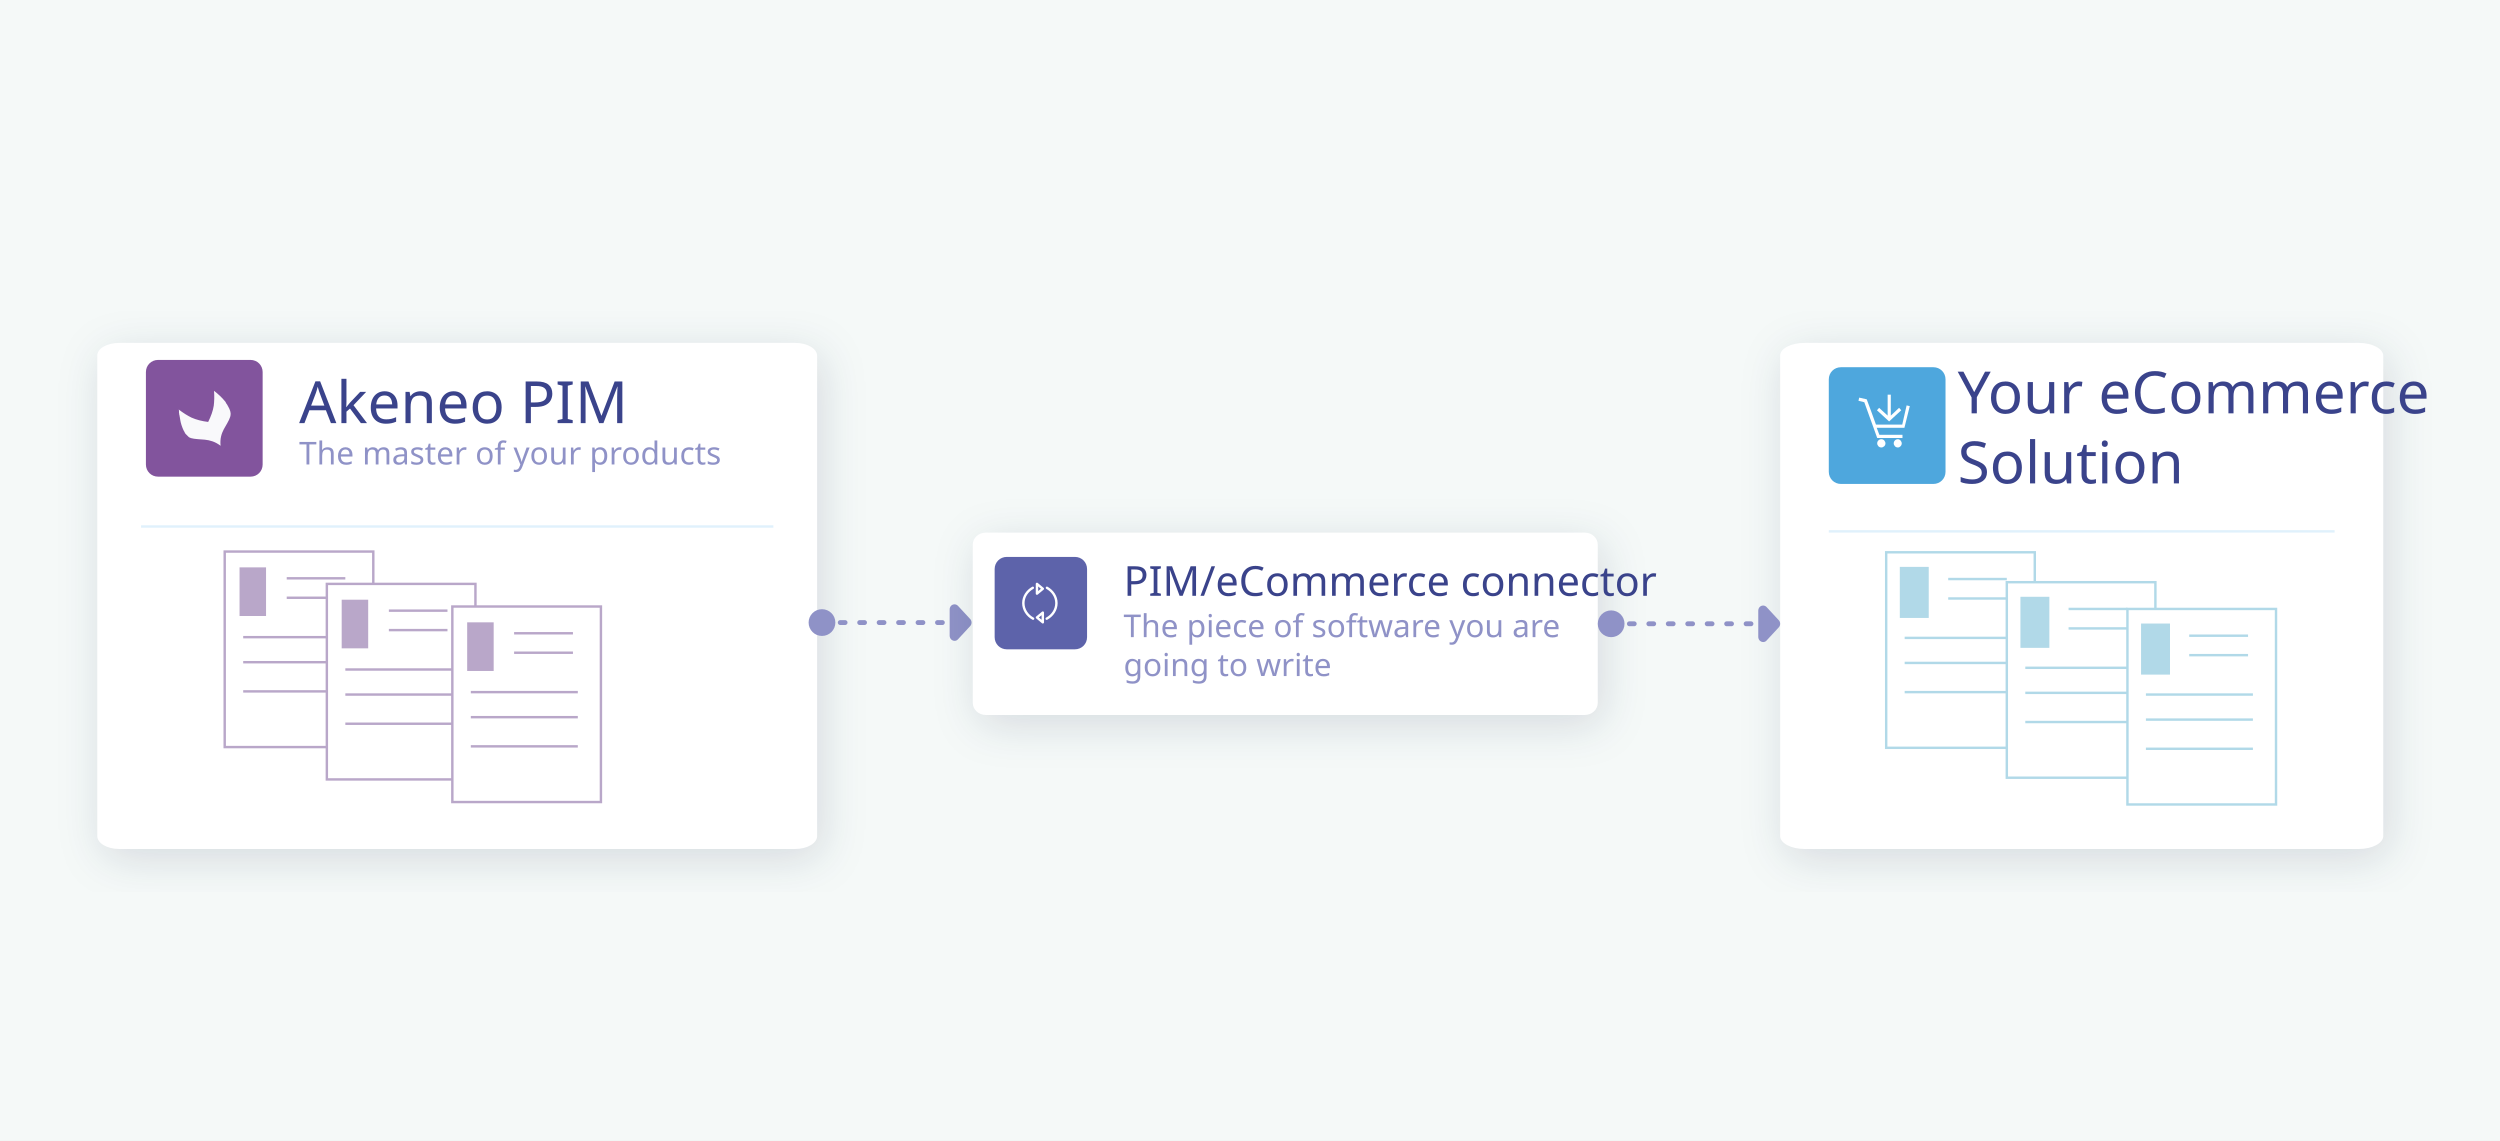
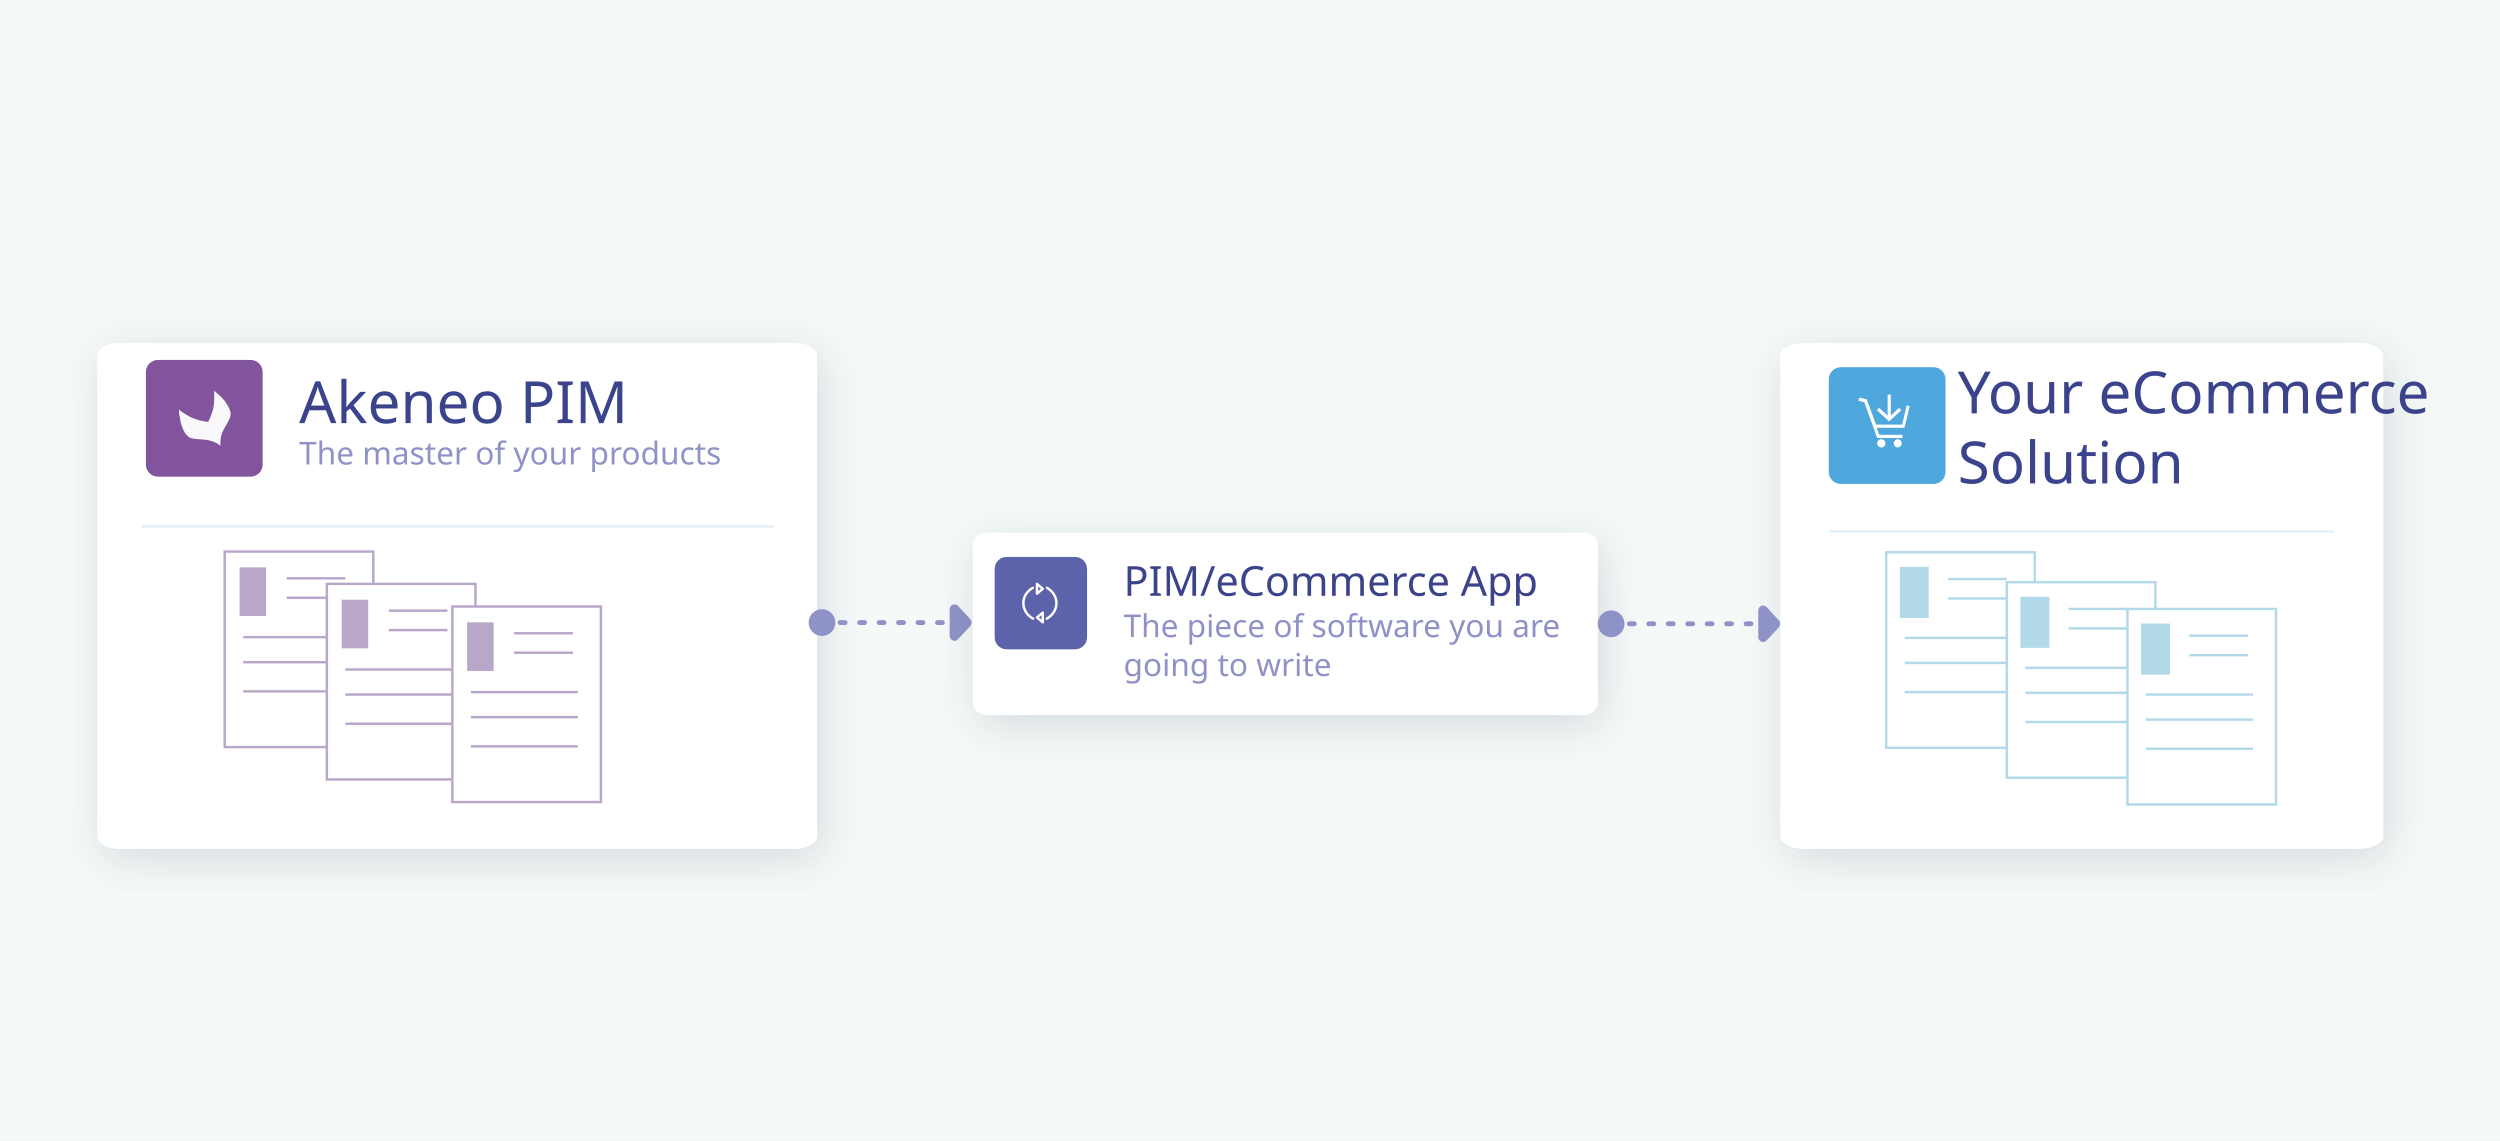
<svg xmlns="http://www.w3.org/2000/svg" version="1.1" id="Calque_1" x="0px" y="0px" viewBox="0 0 1028 469" style="enable-background:new 0 0 1028 469;" xml:space="preserve">
  <style type="text/css">
	.st0{fill-rule:evenodd;clip-rule:evenodd;fill:#F5F9F8;}
	.st1{filter:url(#d);}
	.st2{fill-rule:evenodd;clip-rule:evenodd;}
	.st3{fill-rule:evenodd;clip-rule:evenodd;fill:#FFFFFF;}
	.st4{fill-rule:evenodd;clip-rule:evenodd;fill:#4EA7DD;}
	.st5{fill-rule:evenodd;clip-rule:evenodd;fill:#E0F1FC;}
	.st6{enable-background:new    ;}
	.st7{fill:#3A438B;}
	.st8{font-family:'Lato-Italic';}
	.st9{font-size:24px;}
	.st10{fill-rule:evenodd;clip-rule:evenodd;fill:#8F92C7;}
	.st11{filter:url(#i);}
	.st12{fill-rule:evenodd;clip-rule:evenodd;fill:#5D63AA;}
	.st13{fill:none;stroke:#FFFFFF;stroke-linecap:round;stroke-linejoin:round;}
	.st14{fill:#8F92C7;}
	.st15{font-size:13px;}
	.st16{font-size:17px;}
	.st17{fill:none;stroke:#8F92C7;stroke-width:2;stroke-linecap:round;stroke-linejoin:round;stroke-dasharray:2,6;}
	.st18{filter:url(#k);}
	.st19{fill-rule:evenodd;clip-rule:evenodd;fill:#82549D;}
	.st20{fill-rule:evenodd;clip-rule:evenodd;fill:#F9F9FB;}
	.st21{fill:#FFFFFF;}
	.st22{fill-rule:evenodd;clip-rule:evenodd;fill:#FFFFFF;stroke:#B9A7C9;stroke-miterlimit:10;}
	.st23{fill-rule:evenodd;clip-rule:evenodd;fill:#B9A7C9;stroke:#FFFFFF;stroke-miterlimit:10;}
	.st24{fill:#FFFFFF;stroke:#B9A7C9;stroke-miterlimit:10;}
	.st25{fill:none;stroke:#B9A7C9;stroke-miterlimit:10;}
	.st26{fill-rule:evenodd;clip-rule:evenodd;fill:#FFFFFF;stroke:#B1D9E8;stroke-miterlimit:10;}
	.st27{fill-rule:evenodd;clip-rule:evenodd;fill:#B1D9E8;}
	.st28{fill:none;stroke:#B1D9E8;stroke-miterlimit:10;}
</style>
  <filter filterUnits="objectBoundingBox" height="114.7%" id="k" width="117.7%" x="-8.2%" y="-6.3%">
    <feOffset dx="2" dy="4" in="SourceAlpha" result="shadowOffsetOuter1" />
    <feGaussianBlur in="shadowOffsetOuter1" result="shadowBlurOuter1" stdDeviation="9" />
    <feColorMatrix in="shadowBlurOuter1" values="0 0 0 0 0.035 0 0 0 0 0.118 0 0 0 0 0.259 0 0 0 0.14 0">
		</feColorMatrix>
  </filter>
  <filter filterUnits="objectBoundingBox" height="177.3%" id="i" width="124.5%" x="-11.4%" y="-33.3%">
    <feOffset dx="2" dy="4" in="SourceAlpha" result="shadowOffsetOuter1" />
    <feGaussianBlur in="shadowOffsetOuter1" result="shadowBlurOuter1" stdDeviation="9" />
    <feColorMatrix in="shadowBlurOuter1" values="0 0 0 0 0.035 0 0 0 0 0.118 0 0 0 0 0.259 0 0 0 0.14 0">
		</feColorMatrix>
  </filter>
  <filter filterUnits="objectBoundingBox" height="114.7%" id="d" width="123.4%" x="-10.9%" y="-6.3%">
    <feOffset dx="2" dy="4" in="SourceAlpha" result="shadowOffsetOuter1" />
    <feGaussianBlur in="shadowOffsetOuter1" result="shadowBlurOuter1" stdDeviation="9" />
    <feColorMatrix in="shadowBlurOuter1" values="0 0 0 0 0.035 0 0 0 0 0.118 0 0 0 0 0.259 0 0 0 0.14 0">
		</feColorMatrix>
  </filter>
  <path class="st0" d="M0,0h1028v469H0V0z" />
  <g transform="translate(43 34)">
    <g class="st1">
      <path id="e_2_" class="st2" d="M699,107h228c5.5,0,10,2.4,10,5.3v197.5c0,2.9-4.5,5.3-10,5.3H699c-5.5,0-10-2.4-10-5.3V112.2    C689,109.3,693.5,107,699,107z" />
    </g>
    <g>
      <path id="e_1_" class="st3" d="M699,107h228c5.5,0,10,2.4,10,5.3v197.5c0,2.9-4.5,5.3-10,5.3H699c-5.5,0-10-2.4-10-5.3V112.2    C689,109.3,693.5,107,699,107z" />
    </g>
  </g>
  <path class="st4" d="M757,151h38c2.8,0,5,2.2,5,5v38c0,2.8-2.2,5-5,5h-38c-2.8,0-5-2.2-5-5v-38C752,153.2,754.2,151,757,151z" />
  <path class="st5" d="M752,218h208v1H752V218z" />
  <text transform="matrix(1 0 0 1 805.0012 169.9688)" class="st6">
    <tspan x="0" y="0" class="st7 st8 st9">Your eCommerce</tspan>
    <tspan x="0" y="28.8" class="st7 st8 st9">Solution</tspan>
  </text>
  <path class="st10" d="M390.5,261.4v-10.8c0-1.2,0.9-2.1,2-2.1c0.5,0,1,0.2,1.4,0.6l5,5.4c0.8,0.8,0.8,2.2,0,3l-5,5.4  c-0.7,0.8-1.9,0.8-2.7,0.1c0,0-0.1-0.1-0.1-0.1C390.7,262.5,390.5,261.9,390.5,261.4L390.5,261.4z" />
  <g transform="translate(347 219)">
    <g class="st11">
      <path id="j_2_" class="st2" d="M58.4,0h246.2c3,0,5.4,2.2,5.4,5v65c0,2.8-2.4,5-5.4,5H58.4c-3,0-5.4-2.2-5.4-5V5    C53,2.2,55.4,0,58.4,0z" />
    </g>
    <g>
      <path id="j_1_" class="st3" d="M58.4,0h246.2c3,0,5.4,2.2,5.4,5v65c0,2.8-2.4,5-5.4,5H58.4c-3,0-5.4-2.2-5.4-5V5    C53,2.2,55.4,0,58.4,0z" />
    </g>
  </g>
  <g transform="translate(357 229)">
    <path class="st12" d="M57,0h28c2.8,0,5,2.2,5,5v28c0,2.8-2.2,5-5,5H57c-2.8,0-5-2.2-5-5V5C52,2.2,54.2,0,57,0z" />
    <path class="st13" d="M67.7,12.7c-2.3,1.3-3.9,3.6-3.9,6.3c0,2.7,1.6,5.1,4,6.4 M69.4,24.9l2.4,2v-4L69.4,24.9L69.4,24.9z    M73.5,12.7c2.3,1.3,3.9,3.6,3.9,6.3c0,2.7-1.6,5.1-4,6.4 M71.8,13.1l-2.4,2v-4L71.8,13.1z" />
  </g>
  <text transform="matrix(1 0 0 1 462 262)" class="st14 st8 st15">The piece of software you are </text>
  <text transform="matrix(1 0 0 1 462 278)" class="st14 st8 st15">going to write</text>
-   <text transform="matrix(1 0 0 1 462 245)" class="st7 st8 st16">PIM/eCommerce connector</text>
+   <text transform="matrix(1 0 0 1 462 245)" class="st7 st8 st16">PIM/eCommerce App</text>
  <g>
    <path class="st17" d="M662,256.5h65" />
    <circle class="st10" cx="662.5" cy="256.5" r="5.5" />
    <path class="st10" d="M723,261.9v-10.8c0-1.2,0.9-2.1,2-2.1c0.5,0,1,0.2,1.4,0.6l5,5.4c0.8,0.8,0.8,2.2,0,3l-5,5.4   c-0.7,0.8-1.9,0.8-2.7,0.1c0,0-0.1-0.1-0.1-0.1C723.2,263,723,262.4,723,261.9L723,261.9z" />
  </g>
  <g transform="translate(654 34)">
    <g class="st18">
      <path id="l_2_" class="st2" d="M-605,107h278c5,0,9,2.4,9,5.3v197.5c0,2.9-4,5.3-9,5.3h-278c-5,0-9-2.4-9-5.3V112.2    C-614,109.3-610,107-605,107z" />
    </g>
    <g>
      <path id="l_1_" class="st3" d="M-605,107h278c5,0,9,2.4,9,5.3v197.5c0,2.9-4,5.3-9,5.3h-278c-5,0-9-2.4-9-5.3V112.2    C-614,109.3-610,107-605,107z" />
    </g>
  </g>
  <g transform="translate(674 54)">
    <path class="st19" d="M-609,94h38c2.8,0,5,2.2,5,5v38c0,2.8-2.2,5-5,5h-38c-2.8,0-5-2.2-5-5V99C-614,96.2-611.8,94-609,94z" />
    <path class="st20" d="M-579.3,117.3c0-0.1,0-0.1,0-0.2c0-0.1,0.1-0.2,0.1-0.3c0.2-1.1-0.2-2.3-1-3.7c-0.1-0.1-0.2-0.2-0.2-0.4   c-0.1-0.2-0.3-0.4-0.4-0.6c0,0,0,0-0.1-0.1c0-0.1-0.1-0.1-0.1-0.2c0-0.1-0.1-0.1-0.1-0.2c0-0.1-0.1-0.1-0.1-0.2   c-0.1-0.1-0.1-0.1-0.1-0.2c0,0-0.1-0.1-0.1-0.1c-1.3-1.6-2.9-3.1-4.6-4.4c0.2,2.2,0.1,4.4-0.1,6.1c-0.3,2.1-1.2,4.5-2.3,6.7   c-2.5-0.3-4.9-0.9-6.9-1.8c-1.6-0.8-3.4-1.9-5.2-3.3l0.1,0.5c0,0.1,0,0.1,0,0.2c0,0.1,0,0.3,0,0.4c0,0.1,0,0.1,0,0.2   c0,0.1,0,0.3,0.1,0.4c0,0.1,0,0.1,0,0.2c0,0.2,0,0.3,0.1,0.5c0,0.2,0.1,0.4,0.1,0.6c0,0.2,0.1,0.4,0.1,0.5c0,0,0,0.1,0,0.1   c0,0.2,0.1,0.3,0.1,0.5c0,0,0,0.1,0,0.1c0.1,0.7,0.3,1.4,0.5,2.1c0.3,0.9,0.6,1.7,0.9,2.3c0.1,0.1,0.1,0.2,0.2,0.3   c0.1,0.1,0.1,0.2,0.1,0.3c0.1,0.1,0.1,0.2,0.2,0.3c0.1,0.1,0.2,0.2,0.2,0.4c0,0.1,0,0.1,0.1,0.1c0.1,0.1,0.2,0.2,0.3,0.3   c0.1,0.1,0.1,0.1,0.2,0.2l0.1,0.1c0,0,0.1,0.1,0.1,0.1l0.1,0.1c0,0,0.1,0.1,0.1,0.1c0,0,0.1,0.1,0.1,0.1c0,0,0.1,0.1,0.1,0.1   c0,0,0.1,0,0.1,0.1c0,0,0.1,0.1,0.1,0.1c0,0,0.1,0,0.1,0.1c0.1,0,0.1,0.1,0.2,0.1c0,0,0.1,0,0.1,0c0.1,0,0.2,0.1,0.2,0.1   c0.1,0,0.1,0,0.1,0.1c3.9,1.1,7.8-0.3,12.4,3.2C-583.9,123.4-580.5,121.1-579.3,117.3L-579.3,117.3z" />
  </g>
  <path class="st5" d="M58,216H318v1H58V216z" />
  <text transform="matrix(1 0 0 1 123 191)" class="st14 st8 st15">The master of your products</text>
  <text transform="matrix(1 0 0 1 123 174)" class="st7 st8 st9">Akeneo PIM</text>
  <g>
    <path class="st21" d="M783.1,175.9h-11.4l1.1,2.9h9.5v1.3h-10.4l-1.5-4.2h0l-3.8-10.5l-2.4-0.6l0.3-1.3l3.1,0.7l1.7,4.6l0,0   l2.1,5.8h10.8l1.8-7.9l1.3,0.3L783.1,175.9z M776.8,173.3l-5-4.6l0.9-1l3.5,3.2v-8.6h1.3v8.6l3.4-3.2l0.9,1L776.8,173.3z    M772.4,181.1c-0.3,0.3-0.5,0.7-0.5,1.2c0,0.5,0.2,0.8,0.5,1.2c0.3,0.3,0.7,0.5,1.2,0.5c0.5,0,0.8-0.2,1.2-0.5   c0.3-0.3,0.5-0.7,0.5-1.2c0-0.4-0.2-0.8-0.5-1.2c-0.3-0.3-0.7-0.5-1.2-0.5C773.1,180.6,772.7,180.8,772.4,181.1z M779.2,181.1   c-0.3,0.3-0.5,0.7-0.5,1.2c0,0.5,0.2,0.8,0.5,1.2c0.3,0.3,0.7,0.5,1.2,0.5c0.5,0,0.8-0.2,1.1-0.5c0.3-0.3,0.5-0.7,0.5-1.2   c0-0.4-0.2-0.8-0.5-1.2c-0.3-0.3-0.7-0.5-1.1-0.5C779.9,180.6,779.5,180.8,779.2,181.1z" />
  </g>
  <path class="st17" d="M337.5,256h51" />
  <circle class="st10" cx="338" cy="256" r="5.5" />
  <g>
    <rect x="92.4" y="226.8" class="st22" width="61.1" height="80.4" />
    <rect x="98" y="232.8" class="st23" width="11.9" height="21" />
    <line class="st24" x1="117.9" y1="237.8" x2="142" y2="237.8" />
    <line class="st24" x1="117.9" y1="245.8" x2="142" y2="245.8" />
    <line class="st25" x1="100" y1="262" x2="144" y2="262" />
    <line class="st25" x1="100" y1="272.3" x2="144" y2="272.3" />
    <line class="st25" x1="100" y1="284.3" x2="144" y2="284.3" />
  </g>
  <g>
    <rect x="134.4" y="240.1" class="st22" width="61.1" height="80.4" />
    <rect x="140" y="246.1" class="st23" width="11.9" height="21" />
    <line class="st24" x1="159.9" y1="251.1" x2="184" y2="251.1" />
    <line class="st24" x1="159.9" y1="259.1" x2="184" y2="259.1" />
    <line class="st25" x1="142" y1="275.3" x2="186" y2="275.3" />
    <line class="st25" x1="142" y1="285.6" x2="186" y2="285.6" />
    <line class="st25" x1="142" y1="297.6" x2="186" y2="297.6" />
  </g>
  <g>
    <rect x="186" y="249.4" class="st22" width="61.1" height="80.4" />
    <rect x="191.6" y="255.4" class="st23" width="11.9" height="21" />
    <line class="st24" x1="211.4" y1="260.4" x2="235.6" y2="260.4" />
    <line class="st24" x1="211.4" y1="268.4" x2="235.6" y2="268.4" />
    <line class="st25" x1="193.6" y1="284.6" x2="237.6" y2="284.6" />
    <line class="st25" x1="193.6" y1="294.9" x2="237.6" y2="294.9" />
    <line class="st25" x1="193.6" y1="306.9" x2="237.6" y2="306.9" />
  </g>
  <g>
    <rect x="775.6" y="227.1" class="st26" width="61.1" height="80.4" />
    <rect x="781.2" y="233.1" class="st27" width="11.9" height="21" />
    <line class="st28" x1="801.1" y1="238.1" x2="825.2" y2="238.1" />
    <line class="st28" x1="801.1" y1="246.1" x2="825.2" y2="246.1" />
    <line class="st28" x1="783.2" y1="262.3" x2="827.2" y2="262.3" />
    <line class="st28" x1="783.2" y1="272.6" x2="827.2" y2="272.6" />
    <line class="st28" x1="783.2" y1="284.6" x2="827.2" y2="284.6" />
  </g>
  <g>
    <rect x="825.2" y="239.4" class="st26" width="61.1" height="80.4" />
    <rect x="830.8" y="245.4" class="st27" width="11.9" height="21" />
    <line class="st28" x1="850.6" y1="250.4" x2="874.8" y2="250.4" />
    <line class="st28" x1="850.6" y1="258.4" x2="874.8" y2="258.4" />
    <line class="st28" x1="832.8" y1="274.6" x2="876.8" y2="274.6" />
    <line class="st28" x1="832.8" y1="284.9" x2="876.8" y2="284.9" />
    <line class="st28" x1="832.8" y1="296.9" x2="876.8" y2="296.9" />
  </g>
  <g>
    <rect x="874.8" y="250.4" class="st26" width="61.1" height="80.4" />
    <rect x="880.4" y="256.4" class="st27" width="11.9" height="21" />
    <line class="st28" x1="900.2" y1="261.4" x2="924.4" y2="261.4" />
    <line class="st28" x1="900.2" y1="269.4" x2="924.4" y2="269.4" />
    <line class="st28" x1="882.4" y1="285.6" x2="926.4" y2="285.6" />
    <line class="st28" x1="882.4" y1="295.9" x2="926.4" y2="295.9" />
    <line class="st28" x1="882.4" y1="307.9" x2="926.4" y2="307.9" />
  </g>
</svg>
